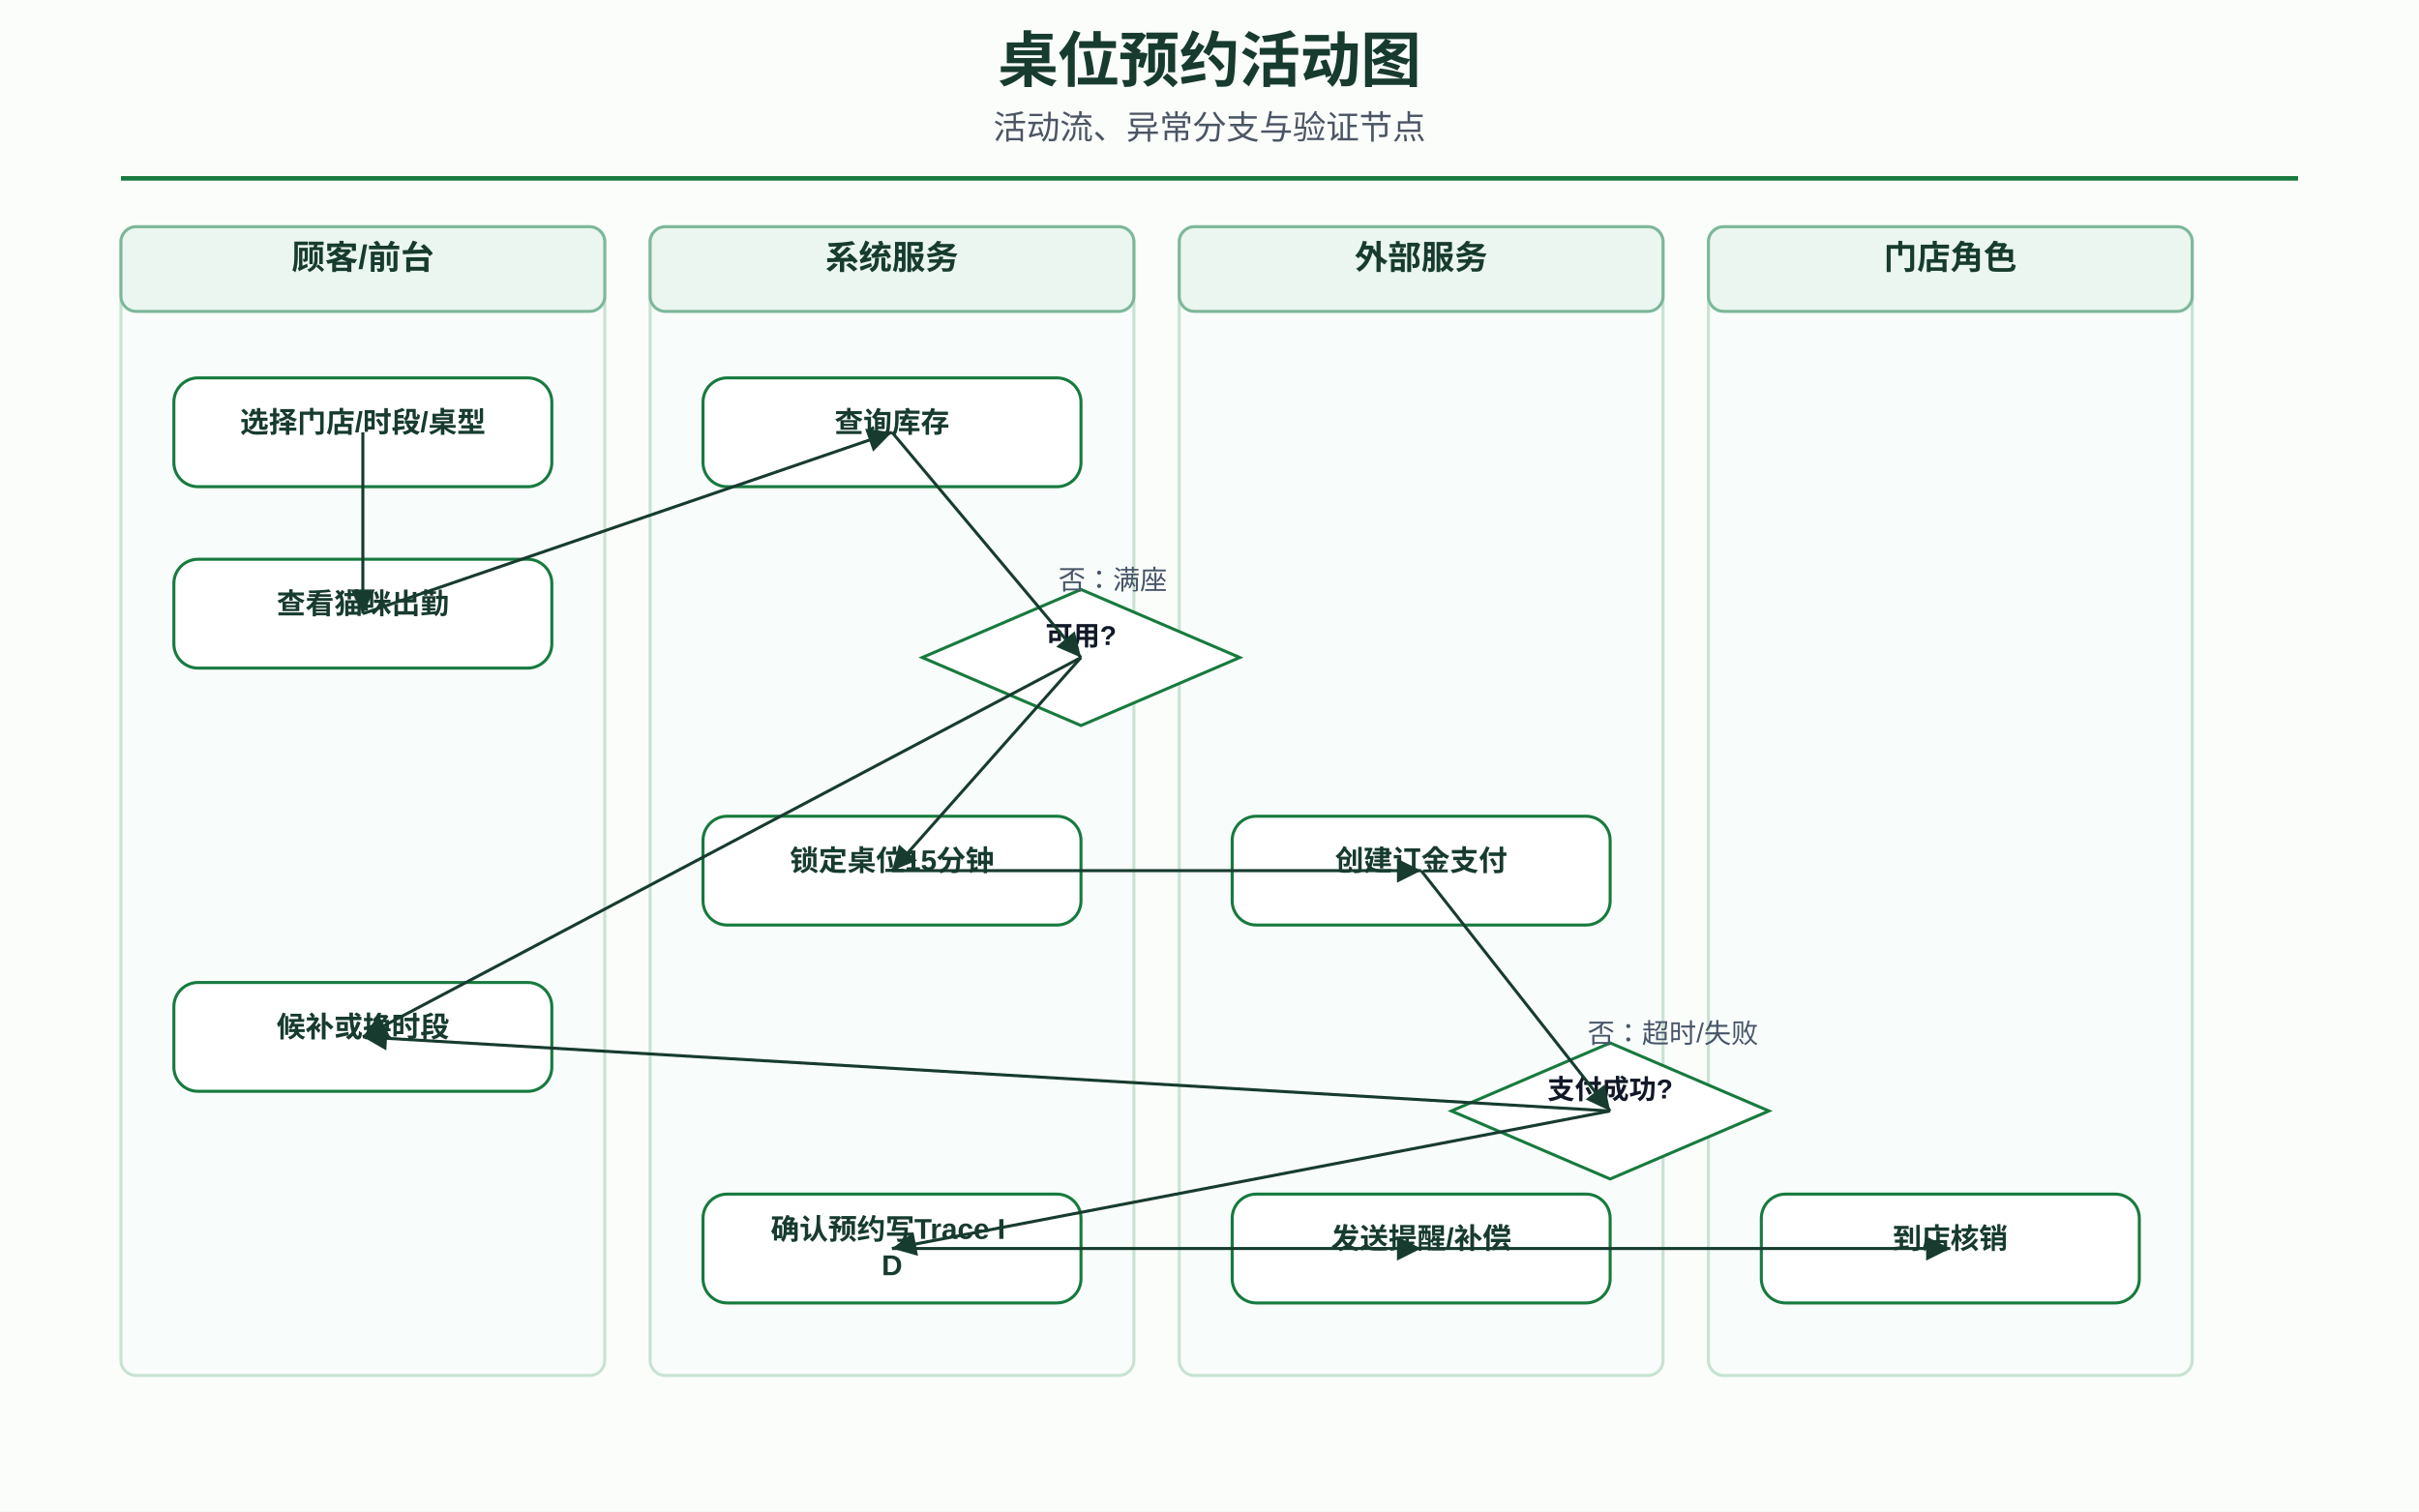
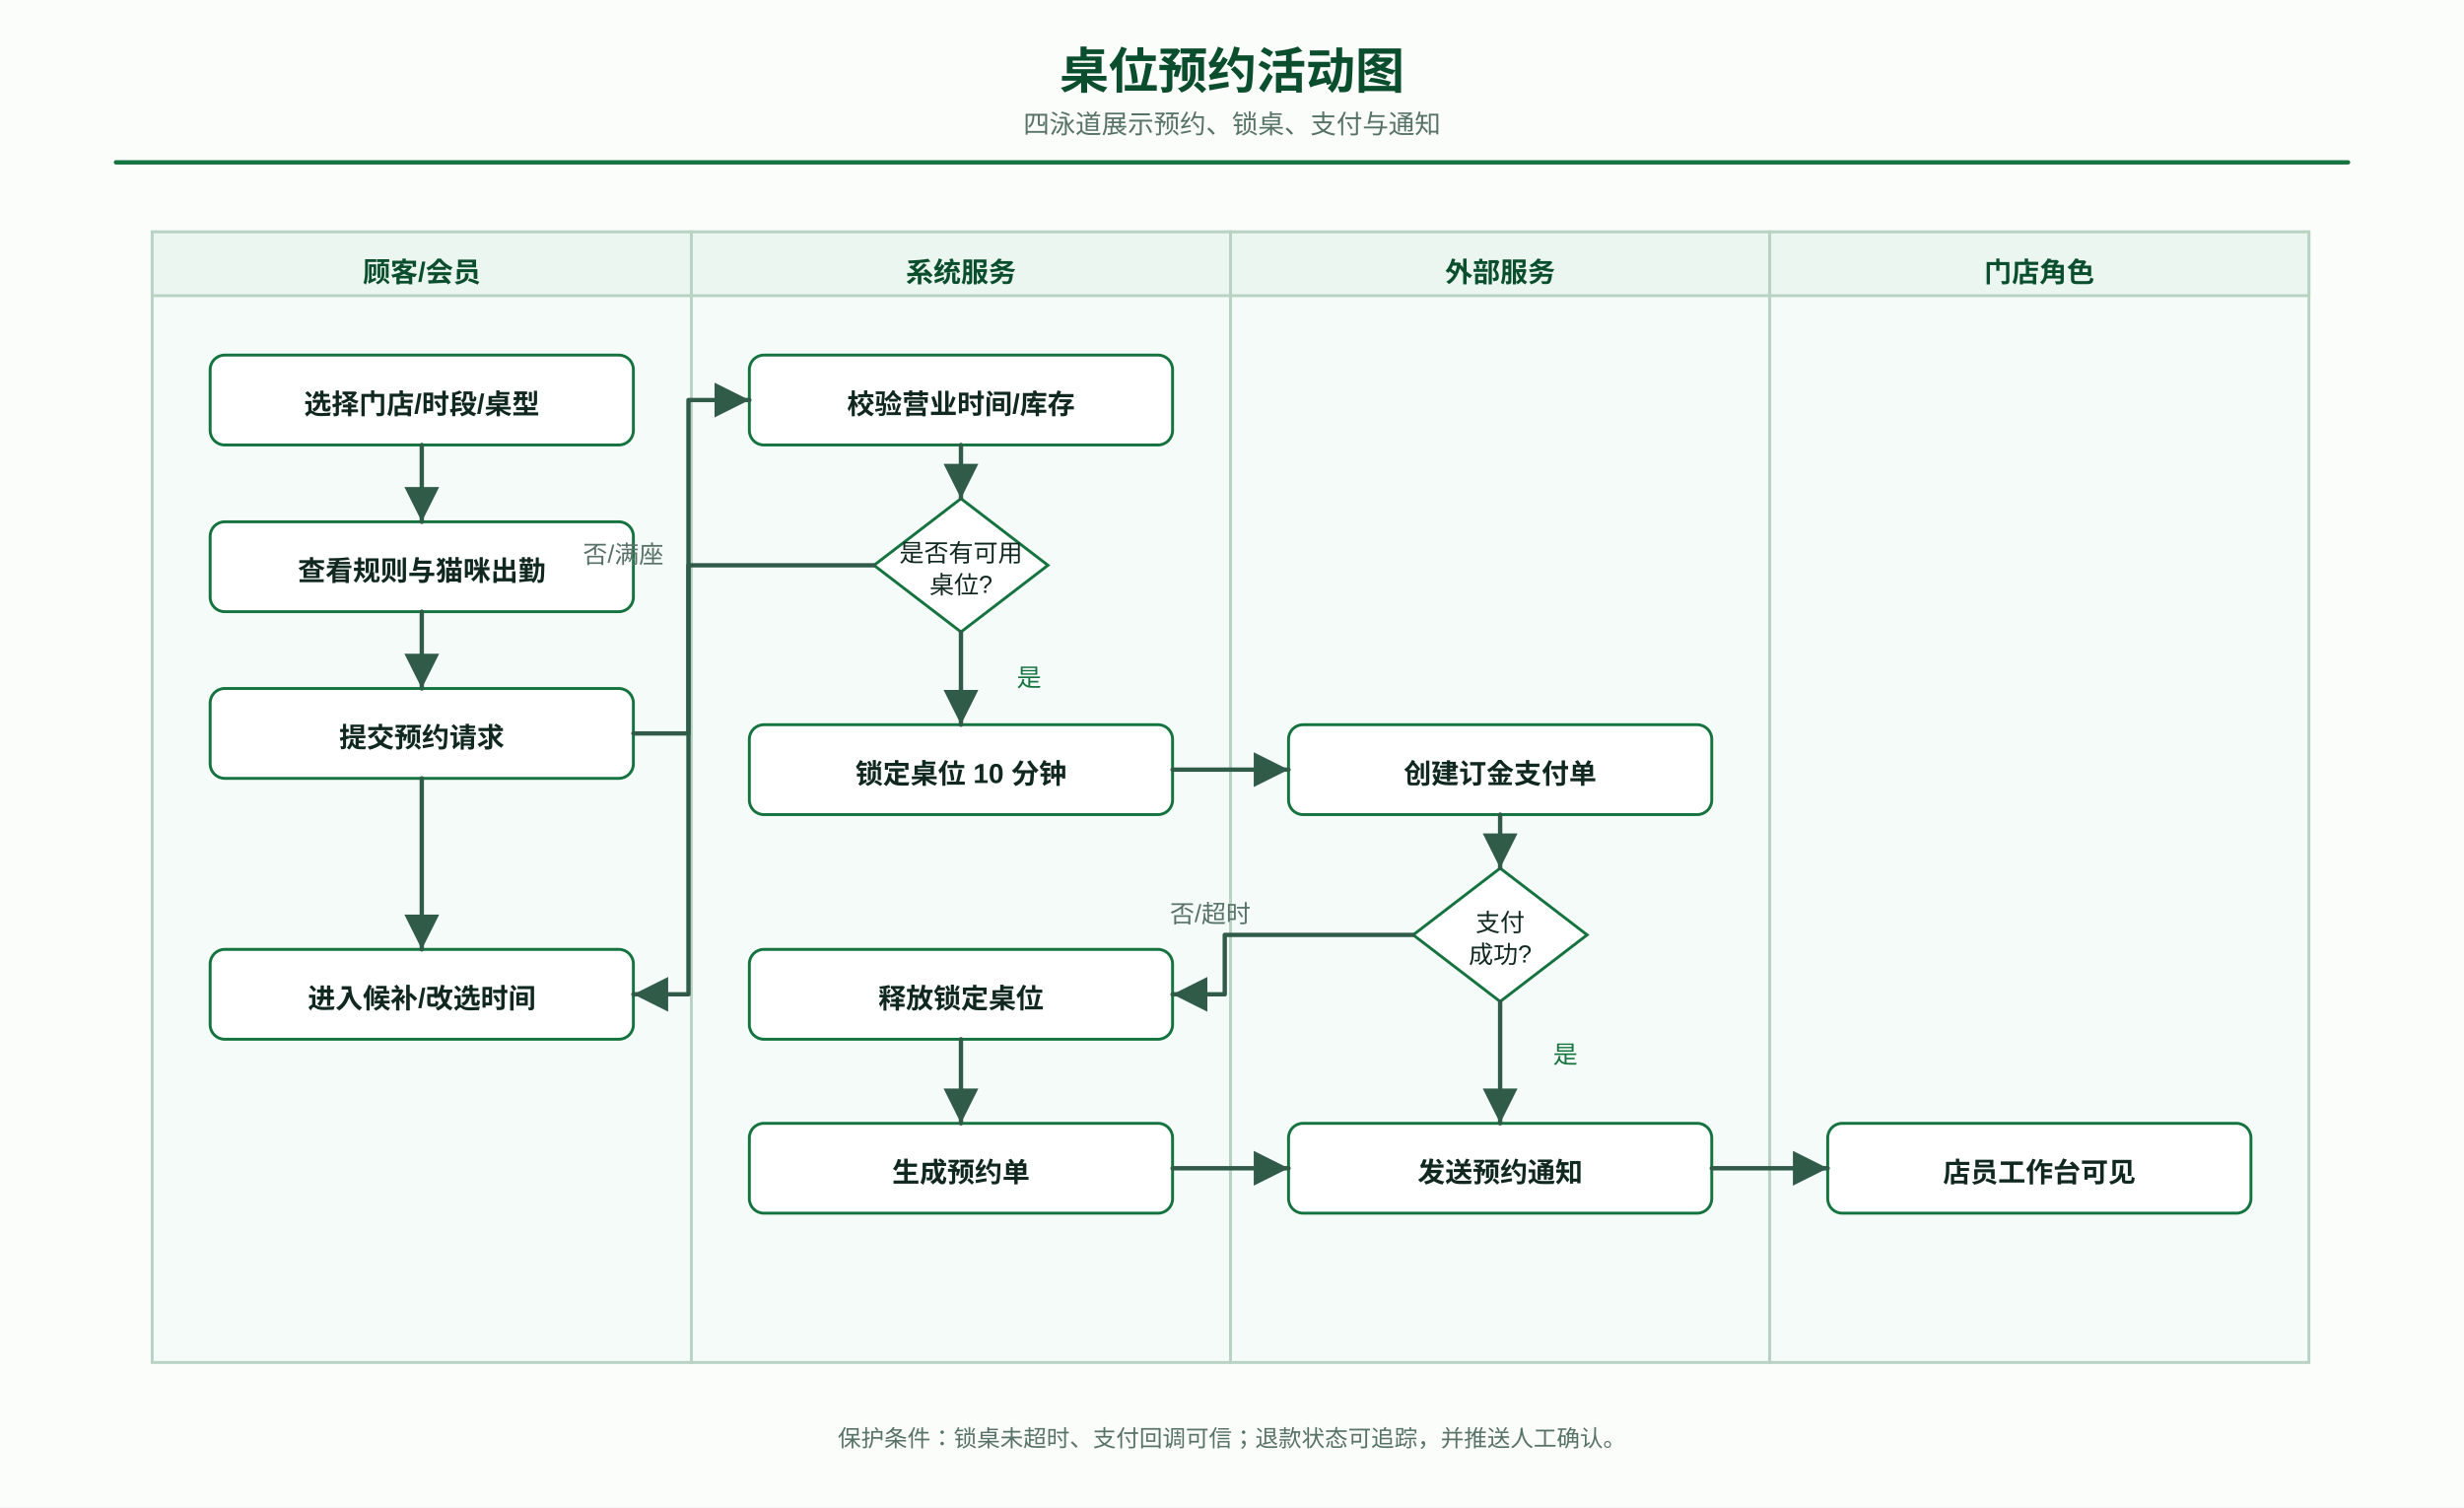
- <svg xmlns="http://www.w3.org/2000/svg" width="1600" height="1000" viewBox="0 0 1600 1000">
+ <svg xmlns="http://www.w3.org/2000/svg" width="1700" height="1040" viewBox="0 0 1700 1040">
  <defs>
    <marker id="arrow" markerWidth="12" markerHeight="12" refX="10" refY="6" orient="auto" markerUnits="strokeWidth">
-       <path d="M2,2 L10,6 L2,10 z" fill="#173B2F" />
+       <path d="M2,2 L10,6 L2,10 Z" fill="#305B49" />
    </marker>
-     <linearGradient id="head" x1="0" y1="0" x2="1" y2="1">
-       <stop offset="0%" stop-color="#F8FCFA" />
-       <stop offset="100%" stop-color="#EAF6EF" />
-     </linearGradient>
+     <marker id="arrowGreen" markerWidth="12" markerHeight="12" refX="10" refY="6" orient="auto" markerUnits="strokeWidth">
+       <path d="M2,2 L10,6 L2,10 Z" fill="#14733E" />
+     </marker>
  </defs>
-   <rect width="100%" height="100%" fill="#FBFDFB" />
-   <text x="800.0" y="54" text-anchor="middle" font-family="Microsoft YaHei, Arial" font-size="40" font-weight="800" fill="#173B2F">桌位预约活动图</text>
-   <text x="800.0" y="92" text-anchor="middle" font-family="Microsoft YaHei, Arial" font-size="22" fill="#4B5563">活动流、异常分支与验证节点</text>
-   <line x1="80" y1="118" x2="1520" y2="118" stroke="#177A3E" stroke-width="3" />
-   <rect x="80" y="150" width="320" height="760" rx="10" fill="#F8FCFA" stroke="#C7E3D2" stroke-width="2" />
-   <rect x="80" y="150" width="320" height="56" rx="10" fill="#EAF6EF" stroke="#7DB79A" stroke-width="2" />
-   <text x="240.0" y="178.0" text-anchor="middle" font-family="Microsoft YaHei, Arial" font-size="22" font-weight="600" fill="#173B2F">
-     <tspan x="240.0" dy="0">顾客/前台</tspan>
-   </text>
-   <rect x="430" y="150" width="320" height="760" rx="10" fill="#F8FCFA" stroke="#C7E3D2" stroke-width="2" />
-   <rect x="430" y="150" width="320" height="56" rx="10" fill="#EAF6EF" stroke="#7DB79A" stroke-width="2" />
-   <text x="590.0" y="178.0" text-anchor="middle" font-family="Microsoft YaHei, Arial" font-size="22" font-weight="600" fill="#173B2F">
-     <tspan x="590.0" dy="0">系统服务</tspan>
-   </text>
-   <rect x="780" y="150" width="320" height="760" rx="10" fill="#F8FCFA" stroke="#C7E3D2" stroke-width="2" />
-   <rect x="780" y="150" width="320" height="56" rx="10" fill="#EAF6EF" stroke="#7DB79A" stroke-width="2" />
-   <text x="940.0" y="178.0" text-anchor="middle" font-family="Microsoft YaHei, Arial" font-size="22" font-weight="600" fill="#173B2F">
-     <tspan x="940.0" dy="0">外部服务</tspan>
-   </text>
-   <rect x="1130" y="150" width="320" height="760" rx="10" fill="#F8FCFA" stroke="#C7E3D2" stroke-width="2" />
-   <rect x="1130" y="150" width="320" height="56" rx="10" fill="#EAF6EF" stroke="#7DB79A" stroke-width="2" />
-   <text x="1290.0" y="178.0" text-anchor="middle" font-family="Microsoft YaHei, Arial" font-size="22" font-weight="600" fill="#173B2F">
-     <tspan x="1290.0" dy="0">门店角色</tspan>
-   </text>
-   <rect x="115" y="250" width="250" height="72" rx="16" fill="#FFFFFF" stroke="#177A3E" stroke-width="2" />
-   <text x="240.0" y="286.0" text-anchor="middle" font-family="Microsoft YaHei, Arial" font-size="19" font-weight="600" fill="#173B2F">
-     <tspan x="240.0" dy="0">选择门店/时段/桌型</tspan>
-   </text>
-   <rect x="115" y="370" width="250" height="72" rx="16" fill="#FFFFFF" stroke="#177A3E" stroke-width="2" />
-   <text x="240.0" y="406.0" text-anchor="middle" font-family="Microsoft YaHei, Arial" font-size="19" font-weight="600" fill="#173B2F">
-     <tspan x="240.0" dy="0">查看猫咪出勤</tspan>
-   </text>
-   <rect x="465" y="250" width="250" height="72" rx="16" fill="#FFFFFF" stroke="#177A3E" stroke-width="2" />
-   <text x="590.0" y="286.0" text-anchor="middle" font-family="Microsoft YaHei, Arial" font-size="19" font-weight="600" fill="#173B2F">
-     <tspan x="590.0" dy="0">查询库存</tspan>
-   </text>
-   <polygon points="715,390.0 820.0,435 715,480.0 610.0,435" fill="#FFFFFF" stroke="#177A3E" stroke-width="2" />
-   <text x="715" y="427" text-anchor="middle" font-family="Microsoft YaHei, Arial" font-size="18" font-weight="600" fill="#111827">
-     <tspan x="715" dy="0">可用?</tspan>
-   </text>
-   <rect x="465" y="540" width="250" height="72" rx="16" fill="#FFFFFF" stroke="#177A3E" stroke-width="2" />
-   <text x="590.0" y="576.0" text-anchor="middle" font-family="Microsoft YaHei, Arial" font-size="19" font-weight="600" fill="#173B2F">
-     <tspan x="590.0" dy="0">锁定桌位15分钟</tspan>
-   </text>
-   <rect x="815" y="540" width="250" height="72" rx="16" fill="#FFFFFF" stroke="#177A3E" stroke-width="2" />
-   <text x="940.0" y="576.0" text-anchor="middle" font-family="Microsoft YaHei, Arial" font-size="19" font-weight="600" fill="#173B2F">
-     <tspan x="940.0" dy="0">创建订金支付</tspan>
-   </text>
-   <polygon points="1065,690.0 1170.0,735 1065,780.0 960.0,735" fill="#FFFFFF" stroke="#177A3E" stroke-width="2" />
-   <text x="1065" y="727" text-anchor="middle" font-family="Microsoft YaHei, Arial" font-size="18" font-weight="600" fill="#111827">
-     <tspan x="1065" dy="0">支付成功?</tspan>
-   </text>
-   <rect x="465" y="790" width="250" height="72" rx="16" fill="#FFFFFF" stroke="#177A3E" stroke-width="2" />
-   <text x="590.0" y="819.92" text-anchor="middle" font-family="Microsoft YaHei, Arial" font-size="19" font-weight="600" fill="#173B2F">
-     <tspan x="590.0" dy="0">确认预约写Trace I</tspan>
-     <tspan x="590.0" dy="23.75">D</tspan>
-   </text>
-   <rect x="815" y="790" width="250" height="72" rx="16" fill="#FFFFFF" stroke="#177A3E" stroke-width="2" />
-   <text x="940.0" y="826.0" text-anchor="middle" font-family="Microsoft YaHei, Arial" font-size="19" font-weight="600" fill="#173B2F">
-     <tspan x="940.0" dy="0">发送提醒/补偿</tspan>
-   </text>
-   <rect x="1165" y="790" width="250" height="72" rx="16" fill="#FFFFFF" stroke="#177A3E" stroke-width="2" />
-   <text x="1290.0" y="826.0" text-anchor="middle" font-family="Microsoft YaHei, Arial" font-size="19" font-weight="600" fill="#173B2F">
-     <tspan x="1290.0" dy="0">到店核销</tspan>
-   </text>
-   <rect x="115" y="650" width="250" height="72" rx="16" fill="#FFFFFF" stroke="#177A3E" stroke-width="2" />
-   <text x="240.0" y="686.0" text-anchor="middle" font-family="Microsoft YaHei, Arial" font-size="19" font-weight="600" fill="#173B2F">
-     <tspan x="240.0" dy="0">候补或换时段</tspan>
-   </text>
-   <line x1="240" y1="286" x2="240" y2="406" stroke="#173B2F" stroke-width="2" marker-end="url(#arrow)" />
-   <line x1="240" y1="406" x2="590" y2="286" stroke="#173B2F" stroke-width="2" marker-end="url(#arrow)" />
-   <line x1="590" y1="286" x2="715" y2="435" stroke="#173B2F" stroke-width="2" marker-end="url(#arrow)" />
-   <line x1="715" y1="435" x2="590" y2="576" stroke="#173B2F" stroke-width="2" marker-end="url(#arrow)" />
-   <line x1="590" y1="576" x2="940" y2="576" stroke="#173B2F" stroke-width="2" marker-end="url(#arrow)" />
-   <line x1="940" y1="576" x2="1065" y2="735" stroke="#173B2F" stroke-width="2" marker-end="url(#arrow)" />
-   <line x1="1065" y1="735" x2="590" y2="826" stroke="#173B2F" stroke-width="2" marker-end="url(#arrow)" />
-   <line x1="590" y1="826" x2="940" y2="826" stroke="#173B2F" stroke-width="2" marker-end="url(#arrow)" />
-   <line x1="940" y1="826" x2="1290" y2="826" stroke="#173B2F" stroke-width="2" marker-end="url(#arrow)" />
-   <line x1="715" y1="435" x2="240" y2="686" stroke="#173B2F" stroke-width="2" marker-end="url(#arrow)" />
-   <line x1="1065" y1="735" x2="240" y2="686" stroke="#173B2F" stroke-width="2" marker-end="url(#arrow)" />
-   <text x="700" y="390" text-anchor="start" font-family="Microsoft YaHei, Arial" font-size="18" font-weight="400" fill="#475569">
-     <tspan x="700" dy="0">否：满座</tspan>
-   </text>
-   <text x="1050" y="690" text-anchor="start" font-family="Microsoft YaHei, Arial" font-size="18" font-weight="400" fill="#475569">
-     <tspan x="1050" dy="0">否：超时/失败</tspan>
-   </text>
+   <rect x="0" y="0" width="1700" height="1040" fill="#FBFDFB" />
+   <text x="850.0" y="61.0" text-anchor="middle" font-family="Microsoft YaHei, SimHei, Arial" font-size="34" font-weight="700" fill="#0B4E2D">桌位预约活动图</text>
+   <text x="850.0" y="92.0" text-anchor="middle" font-family="Microsoft YaHei, SimHei, Arial" font-size="18" font-weight="400" fill="#577268">四泳道展示预约、锁桌、支付与通知</text>
+   <polyline points="80.0,112.0 1620.0,112.0" fill="none" stroke="#14733E" stroke-width="3" stroke-linejoin="round" stroke-linecap="round" />
+   <rect x="105" y="160" width="372" height="780" fill="#F5FBF8" stroke="#B8D2C4" stroke-width="2" />
+   <rect x="105" y="160" width="372" height="44" fill="#EAF6EF" stroke="#B8D2C4" stroke-width="2" />
+   <text x="291.0" y="194.5" text-anchor="middle" font-family="Microsoft YaHei, SimHei, Arial" font-size="19" font-weight="700" fill="#0B4E2D">顾客/会员</text>
+   <rect x="477" y="160" width="372" height="780" fill="#F5FBF8" stroke="#B8D2C4" stroke-width="2" />
+   <rect x="477" y="160" width="372" height="44" fill="#EAF6EF" stroke="#B8D2C4" stroke-width="2" />
+   <text x="663.0" y="194.5" text-anchor="middle" font-family="Microsoft YaHei, SimHei, Arial" font-size="19" font-weight="700" fill="#0B4E2D">系统服务</text>
+   <rect x="849" y="160" width="372" height="780" fill="#F5FBF8" stroke="#B8D2C4" stroke-width="2" />
+   <rect x="849" y="160" width="372" height="44" fill="#EAF6EF" stroke="#B8D2C4" stroke-width="2" />
+   <text x="1035.0" y="194.5" text-anchor="middle" font-family="Microsoft YaHei, SimHei, Arial" font-size="19" font-weight="700" fill="#0B4E2D">外部服务</text>
+   <rect x="1221" y="160" width="372" height="780" fill="#F5FBF8" stroke="#B8D2C4" stroke-width="2" />
+   <rect x="1221" y="160" width="372" height="44" fill="#EAF6EF" stroke="#B8D2C4" stroke-width="2" />
+   <text x="1407.0" y="194.5" text-anchor="middle" font-family="Microsoft YaHei, SimHei, Arial" font-size="19" font-weight="700" fill="#0B4E2D">门店角色</text>
+   <rect x="145" y="245" width="292" height="62" rx="10" fill="#FFFFFF" stroke="#14733E" stroke-width="2" />
+   <text x="291.0" y="285.5" text-anchor="middle" font-family="Microsoft YaHei, SimHei, Arial" font-size="19" font-weight="700" fill="#102820">选择门店/时段/桌型</text>
+   <rect x="145" y="360" width="292" height="62" rx="10" fill="#FFFFFF" stroke="#14733E" stroke-width="2" />
+   <text x="291.0" y="400.5" text-anchor="middle" font-family="Microsoft YaHei, SimHei, Arial" font-size="19" font-weight="700" fill="#102820">查看规则与猫咪出勤</text>
+   <rect x="145" y="475" width="292" height="62" rx="10" fill="#FFFFFF" stroke="#14733E" stroke-width="2" />
+   <text x="291.0" y="515.5" text-anchor="middle" font-family="Microsoft YaHei, SimHei, Arial" font-size="19" font-weight="700" fill="#102820">提交预约请求</text>
+   <rect x="145" y="655" width="292" height="62" rx="10" fill="#FFFFFF" stroke="#14733E" stroke-width="2" />
+   <text x="291.0" y="695.5" text-anchor="middle" font-family="Microsoft YaHei, SimHei, Arial" font-size="19" font-weight="700" fill="#102820">进入候补/改选时间</text>
+   <rect x="517" y="245" width="292" height="62" rx="10" fill="#FFFFFF" stroke="#14733E" stroke-width="2" />
+   <text x="663.0" y="285.5" text-anchor="middle" font-family="Microsoft YaHei, SimHei, Arial" font-size="19" font-weight="700" fill="#102820">校验营业时间/库存</text>
+   <polygon points="663.0,344.0 723.0,390.0 663.0,436.0 603.0,390.0" fill="#FFFFFF" stroke="#14733E" stroke-width="2" />
+   <text x="663.0" y="387.5" text-anchor="middle" font-family="Microsoft YaHei, SimHei, Arial" font-size="17" font-weight="400" fill="#102820">是否有可用</text>
+   <text x="663.0" y="409.5" text-anchor="middle" font-family="Microsoft YaHei, SimHei, Arial" font-size="17" font-weight="400" fill="#102820">桌位?</text>
+   <rect x="517" y="500" width="292" height="62" rx="10" fill="#FFFFFF" stroke="#14733E" stroke-width="2" />
+   <text x="663.0" y="540.5" text-anchor="middle" font-family="Microsoft YaHei, SimHei, Arial" font-size="19" font-weight="700" fill="#102820">锁定桌位 10 分钟</text>
+   <rect x="517" y="655" width="292" height="62" rx="10" fill="#FFFFFF" stroke="#14733E" stroke-width="2" />
+   <text x="663.0" y="695.5" text-anchor="middle" font-family="Microsoft YaHei, SimHei, Arial" font-size="19" font-weight="700" fill="#102820">释放锁定桌位</text>
+   <rect x="517" y="775" width="292" height="62" rx="10" fill="#FFFFFF" stroke="#14733E" stroke-width="2" />
+   <text x="663.0" y="815.5" text-anchor="middle" font-family="Microsoft YaHei, SimHei, Arial" font-size="19" font-weight="700" fill="#102820">生成预约单</text>
+   <rect x="889" y="500" width="292" height="62" rx="10" fill="#FFFFFF" stroke="#14733E" stroke-width="2" />
+   <text x="1035.0" y="540.5" text-anchor="middle" font-family="Microsoft YaHei, SimHei, Arial" font-size="19" font-weight="700" fill="#102820">创建订金支付单</text>
+   <polygon points="1035.0,599.0 1095.0,645.0 1035.0,691.0 975.0,645.0" fill="#FFFFFF" stroke="#14733E" stroke-width="2" />
+   <text x="1035.0" y="642.5" text-anchor="middle" font-family="Microsoft YaHei, SimHei, Arial" font-size="17" font-weight="400" fill="#102820">支付</text>
+   <text x="1035.0" y="664.5" text-anchor="middle" font-family="Microsoft YaHei, SimHei, Arial" font-size="17" font-weight="400" fill="#102820">成功?</text>
+   <rect x="889" y="775" width="292" height="62" rx="10" fill="#FFFFFF" stroke="#14733E" stroke-width="2" />
+   <text x="1035.0" y="815.5" text-anchor="middle" font-family="Microsoft YaHei, SimHei, Arial" font-size="19" font-weight="700" fill="#102820">发送预约通知</text>
+   <rect x="1261" y="775" width="292" height="62" rx="10" fill="#FFFFFF" stroke="#14733E" stroke-width="2" />
+   <text x="1407.0" y="815.5" text-anchor="middle" font-family="Microsoft YaHei, SimHei, Arial" font-size="19" font-weight="700" fill="#102820">店员工作台可见</text>
+   <polyline points="291.0,307.0 291.0,360.0" fill="none" stroke="#305B49" stroke-width="3" stroke-linejoin="round" stroke-linecap="round" marker-end="url(#arrow)" />
+   <polyline points="291.0,422.0 291.0,475.0" fill="none" stroke="#305B49" stroke-width="3" stroke-linejoin="round" stroke-linecap="round" marker-end="url(#arrow)" />
+   <polyline points="291.0,537.0 291.0,655.0" fill="none" stroke="#305B49" stroke-width="3" stroke-linejoin="round" stroke-linecap="round" marker-end="url(#arrow)" />
+   <polyline points="437.0,506.0 475.0,506.0 475.0,276.0 517.0,276.0" fill="none" stroke="#305B49" stroke-width="3" stroke-linejoin="round" stroke-linecap="round" marker-end="url(#arrow)" />
+   <polyline points="663.0,307.0 663.0,344.0" fill="none" stroke="#305B49" stroke-width="3" stroke-linejoin="round" stroke-linecap="round" marker-end="url(#arrow)" />
+   <polyline points="663.0,436.0 663.0,500.0" fill="none" stroke="#305B49" stroke-width="3" stroke-linejoin="round" stroke-linecap="round" marker-end="url(#arrow)" />
+   <text x="710.0" y="473.5" text-anchor="middle" font-family="Microsoft YaHei, SimHei, Arial" font-size="17" font-weight="400" fill="#14733E">是</text>
+   <polyline points="603.0,390.0 475.0,390.0 475.0,686.0 437.0,686.0" fill="none" stroke="#305B49" stroke-width="3" stroke-linejoin="round" stroke-linecap="round" marker-end="url(#arrow)" />
+   <text x="430.0" y="388.5" text-anchor="middle" font-family="Microsoft YaHei, SimHei, Arial" font-size="17" font-weight="400" fill="#577268">否/满座</text>
+   <polyline points="809.0,531.0 889.0,531.0" fill="none" stroke="#305B49" stroke-width="3" stroke-linejoin="round" stroke-linecap="round" marker-end="url(#arrow)" />
+   <polyline points="1035.0,562.0 1035.0,599.0" fill="none" stroke="#305B49" stroke-width="3" stroke-linejoin="round" stroke-linecap="round" marker-end="url(#arrow)" />
+   <polyline points="1035.0,691.0 1035.0,775.0" fill="none" stroke="#305B49" stroke-width="3" stroke-linejoin="round" stroke-linecap="round" marker-end="url(#arrow)" />
+   <text x="1080.0" y="733.5" text-anchor="middle" font-family="Microsoft YaHei, SimHei, Arial" font-size="17" font-weight="400" fill="#14733E">是</text>
+   <polyline points="975.0,645.0 845.0,645.0 845.0,686.0 809.0,686.0" fill="none" stroke="#305B49" stroke-width="3" stroke-linejoin="round" stroke-linecap="round" marker-end="url(#arrow)" />
+   <text x="835.0" y="636.5" text-anchor="middle" font-family="Microsoft YaHei, SimHei, Arial" font-size="17" font-weight="400" fill="#577268">否/超时</text>
+   <polyline points="663.0,717.0 663.0,775.0" fill="none" stroke="#305B49" stroke-width="3" stroke-linejoin="round" stroke-linecap="round" marker-end="url(#arrow)" />
+   <polyline points="809.0,806.0 889.0,806.0" fill="none" stroke="#305B49" stroke-width="3" stroke-linejoin="round" stroke-linecap="round" marker-end="url(#arrow)" />
+   <polyline points="1181.0,806.0 1261.0,806.0" fill="none" stroke="#305B49" stroke-width="3" stroke-linejoin="round" stroke-linecap="round" marker-end="url(#arrow)" />
+   <text x="850.0" y="998.0" text-anchor="middle" font-family="Microsoft YaHei, SimHei, Arial" font-size="16" font-weight="400" fill="#577268">保护条件：锁桌未超时、支付回调可信；退款状态可追踪，并推送人工确认。</text>
</svg>
